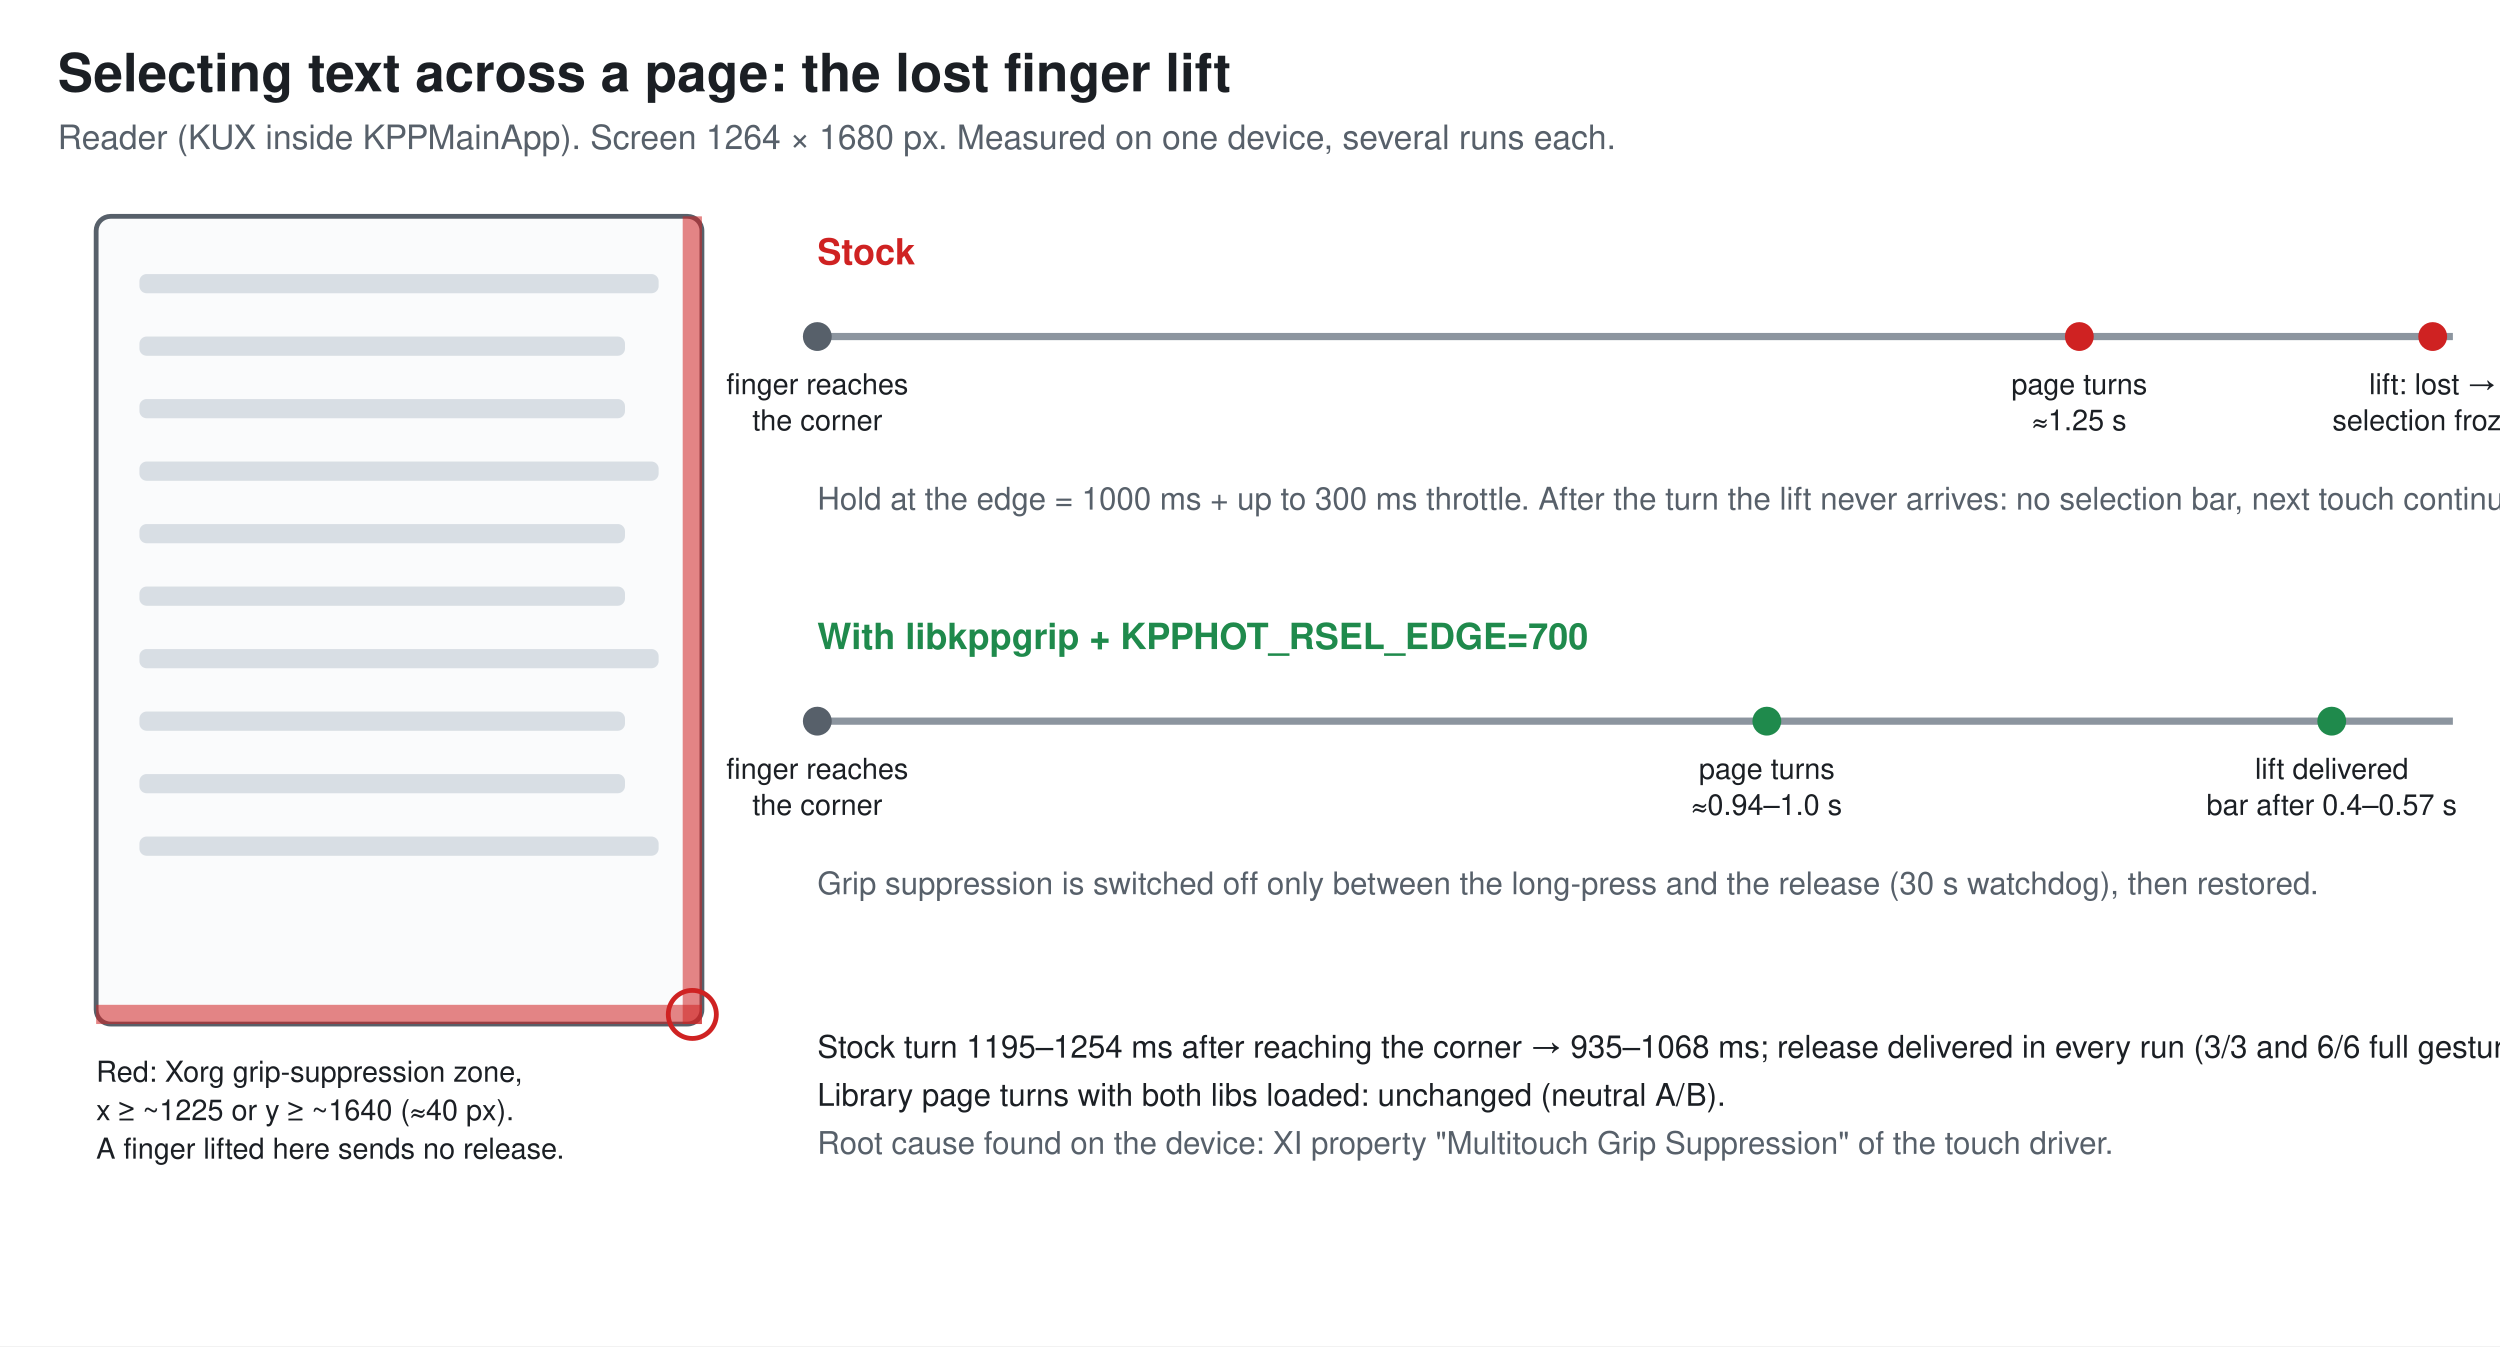
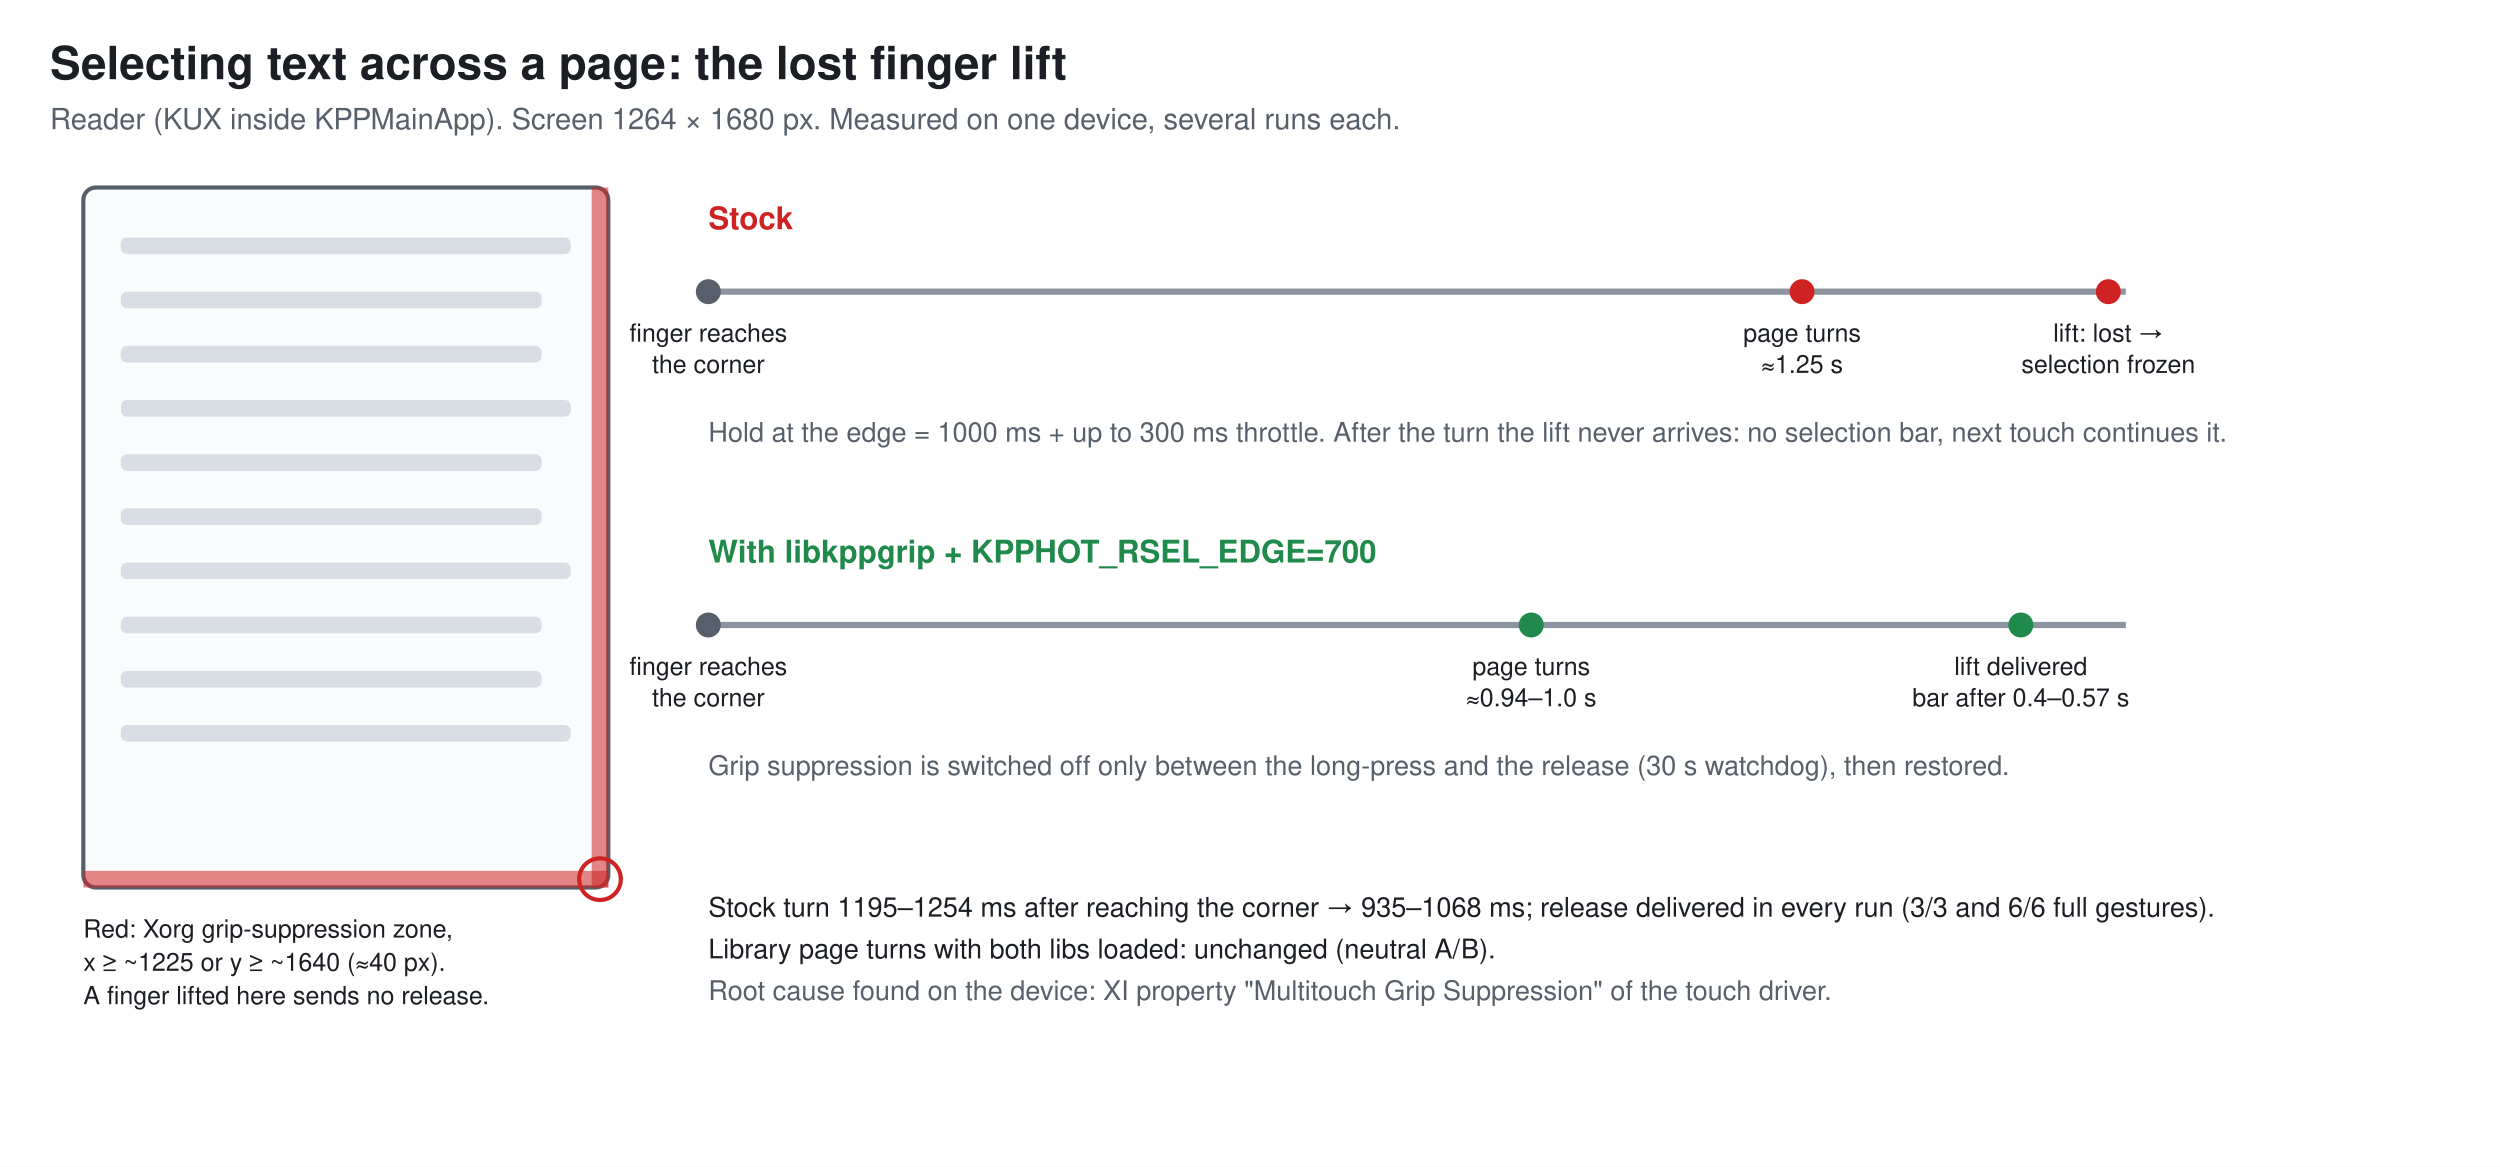
- <svg xmlns="http://www.w3.org/2000/svg" viewBox="0 0 1040 560" width="1040" height="560" font-family="-apple-system, Segoe UI, Helvetica, Arial, sans-serif">
+ <svg xmlns="http://www.w3.org/2000/svg" viewBox="0 0 1200 560" width="1200" height="560" font-family="-apple-system, Segoe UI, Helvetica, Arial, sans-serif">
  <rect width="100%" height="100%" fill="#ffffff" />
  <defs>
    <marker id="a" viewBox="0 0 10 10" refX="9" refY="5" markerWidth="7" markerHeight="7" orient="auto">
      <path d="M0,0 L10,5 L0,10 z" fill="#57606a" />
    </marker>
  </defs>
  <text x="24" y="38" font-size="22" font-weight="700" fill="#1b1f24">Selecting text across a page: the lost finger lift</text>
  <text x="24" y="62" font-size="14" fill="#57606a">Reader (KUX inside KPPMainApp). Screen 1264 × 1680 px. Measured on one device, several runs each.</text>
  <rect x="40" y="90" width="252" height="336" rx="6" fill="#fafbfc" stroke="#57606a" stroke-width="2" />
  <rect x="58" y="114" width="216" height="8" rx="3" fill="#d8dee4" />
  <rect x="58" y="140" width="202" height="8" rx="3" fill="#d8dee4" />
  <rect x="58" y="166" width="202" height="8" rx="3" fill="#d8dee4" />
  <rect x="58" y="192" width="216" height="8" rx="3" fill="#d8dee4" />
  <rect x="58" y="218" width="202" height="8" rx="3" fill="#d8dee4" />
  <rect x="58" y="244" width="202" height="8" rx="3" fill="#d8dee4" />
  <rect x="58" y="270" width="216" height="8" rx="3" fill="#d8dee4" />
  <rect x="58" y="296" width="202" height="8" rx="3" fill="#d8dee4" />
  <rect x="58" y="322" width="202" height="8" rx="3" fill="#d8dee4" />
  <rect x="58" y="348" width="216" height="8" rx="3" fill="#d8dee4" />
  <rect x="284" y="90" width="8" height="336" fill="#cf2222" opacity="0.55" />
  <rect x="40" y="418" width="252" height="8" fill="#cf2222" opacity="0.55" />
  <circle cx="288" cy="422" r="10" fill="none" stroke="#cf2222" stroke-width="2" />
  <text x="40" y="450" font-size="12" fill="#1b1f24">Red: Xorg grip-suppression zone,</text>
  <text x="40" y="466" font-size="12" fill="#1b1f24">x ≥ ~1225 or y ≥ ~1640 (≈40 px).</text>
  <text x="40" y="482" font-size="12" fill="#1b1f24">A finger lifted here sends no release.</text>
  <text x="340" y="110" font-size="15" font-weight="700" fill="#cf2222">Stock</text>
  <line x1="340" y1="140" x2="1020.4" y2="140" stroke="#8c959f" stroke-width="3" />
  <circle cx="340" cy="140" r="6" fill="#57606a" />
  <text x="340" y="164" font-size="12" fill="#1b1f24" text-anchor="middle">finger reaches</text>
  <text x="340" y="179" font-size="12" fill="#1b1f24" text-anchor="middle">the corner</text>
  <circle cx="865" cy="140" r="6" fill="#cf2222" />
  <text x="865" y="164" font-size="12" fill="#1b1f24" text-anchor="middle">page turns</text>
  <text x="865" y="179" font-size="12" fill="#1b1f24" text-anchor="middle">≈1.25 s</text>
  <circle cx="1012" cy="140" r="6" fill="#cf2222" />
  <text x="1012" y="164" font-size="12" fill="#1b1f24" text-anchor="middle">lift: lost →</text>
  <text x="1012" y="179" font-size="12" fill="#1b1f24" text-anchor="middle">selection frozen</text>
  <text x="340" y="212" font-size="13" fill="#57606a">Hold at the edge = 1000 ms + up to 300 ms throttle. After the turn the lift never arrives: no selection bar, next touch continues it.</text>
  <text x="340" y="270" font-size="15" font-weight="700" fill="#1f8a4c">With libkppgrip + KPPHOT_RSEL_EDGE=700</text>
  <line x1="340" y1="300" x2="1020.4" y2="300" stroke="#8c959f" stroke-width="3" />
  <circle cx="340" cy="300" r="6" fill="#57606a" />
  <text x="340" y="324" font-size="12" fill="#1b1f24" text-anchor="middle">finger reaches</text>
  <text x="340" y="339" font-size="12" fill="#1b1f24" text-anchor="middle">the corner</text>
  <circle cx="735" cy="300" r="6" fill="#1f8a4c" />
  <text x="735" y="324" font-size="12" fill="#1b1f24" text-anchor="middle">page turns</text>
  <text x="735" y="339" font-size="12" fill="#1b1f24" text-anchor="middle">≈0.94–1.0 s</text>
  <circle cx="970" cy="300" r="6" fill="#1f8a4c" />
  <text x="970" y="324" font-size="12" fill="#1b1f24" text-anchor="middle">lift delivered</text>
  <text x="970" y="339" font-size="12" fill="#1b1f24" text-anchor="middle">bar after 0.4–0.57 s</text>
  <text x="340" y="372" font-size="13" fill="#57606a">Grip suppression is switched off only between the long-press and the release (30 s watchdog), then restored.</text>
  <text x="340" y="440" font-size="13" fill="#1b1f24">Stock turn 1195–1254 ms after reaching the corner → 935–1068 ms; release delivered in every run (3/3 and 6/6 full gestures).</text>
  <text x="340" y="460" font-size="13" fill="#1b1f24">Library page turns with both libs loaded: unchanged (neutral A/B).</text>
  <text x="340" y="480" font-size="13" fill="#57606a">Root cause found on the device: XI property "Multitouch Grip Suppression" of the touch driver.</text>
</svg>
